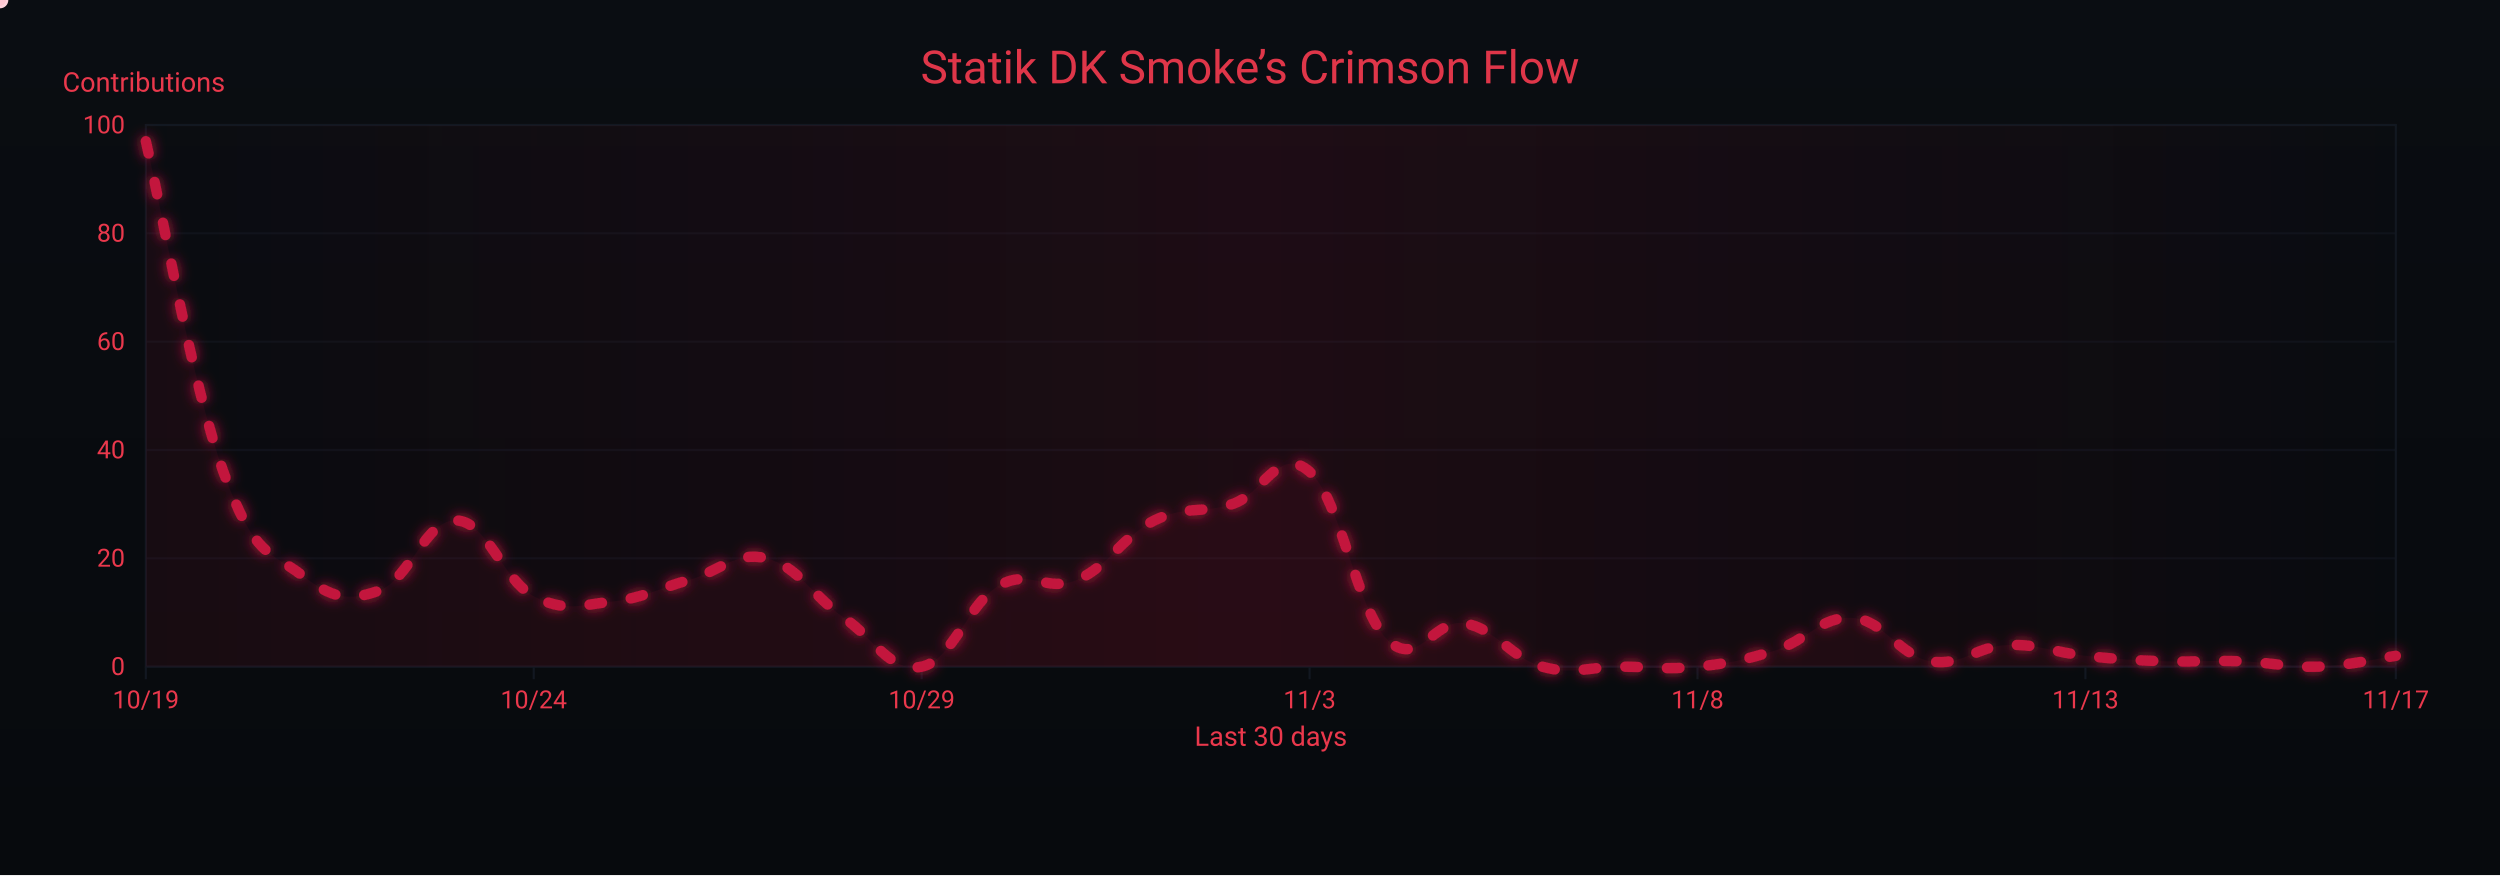
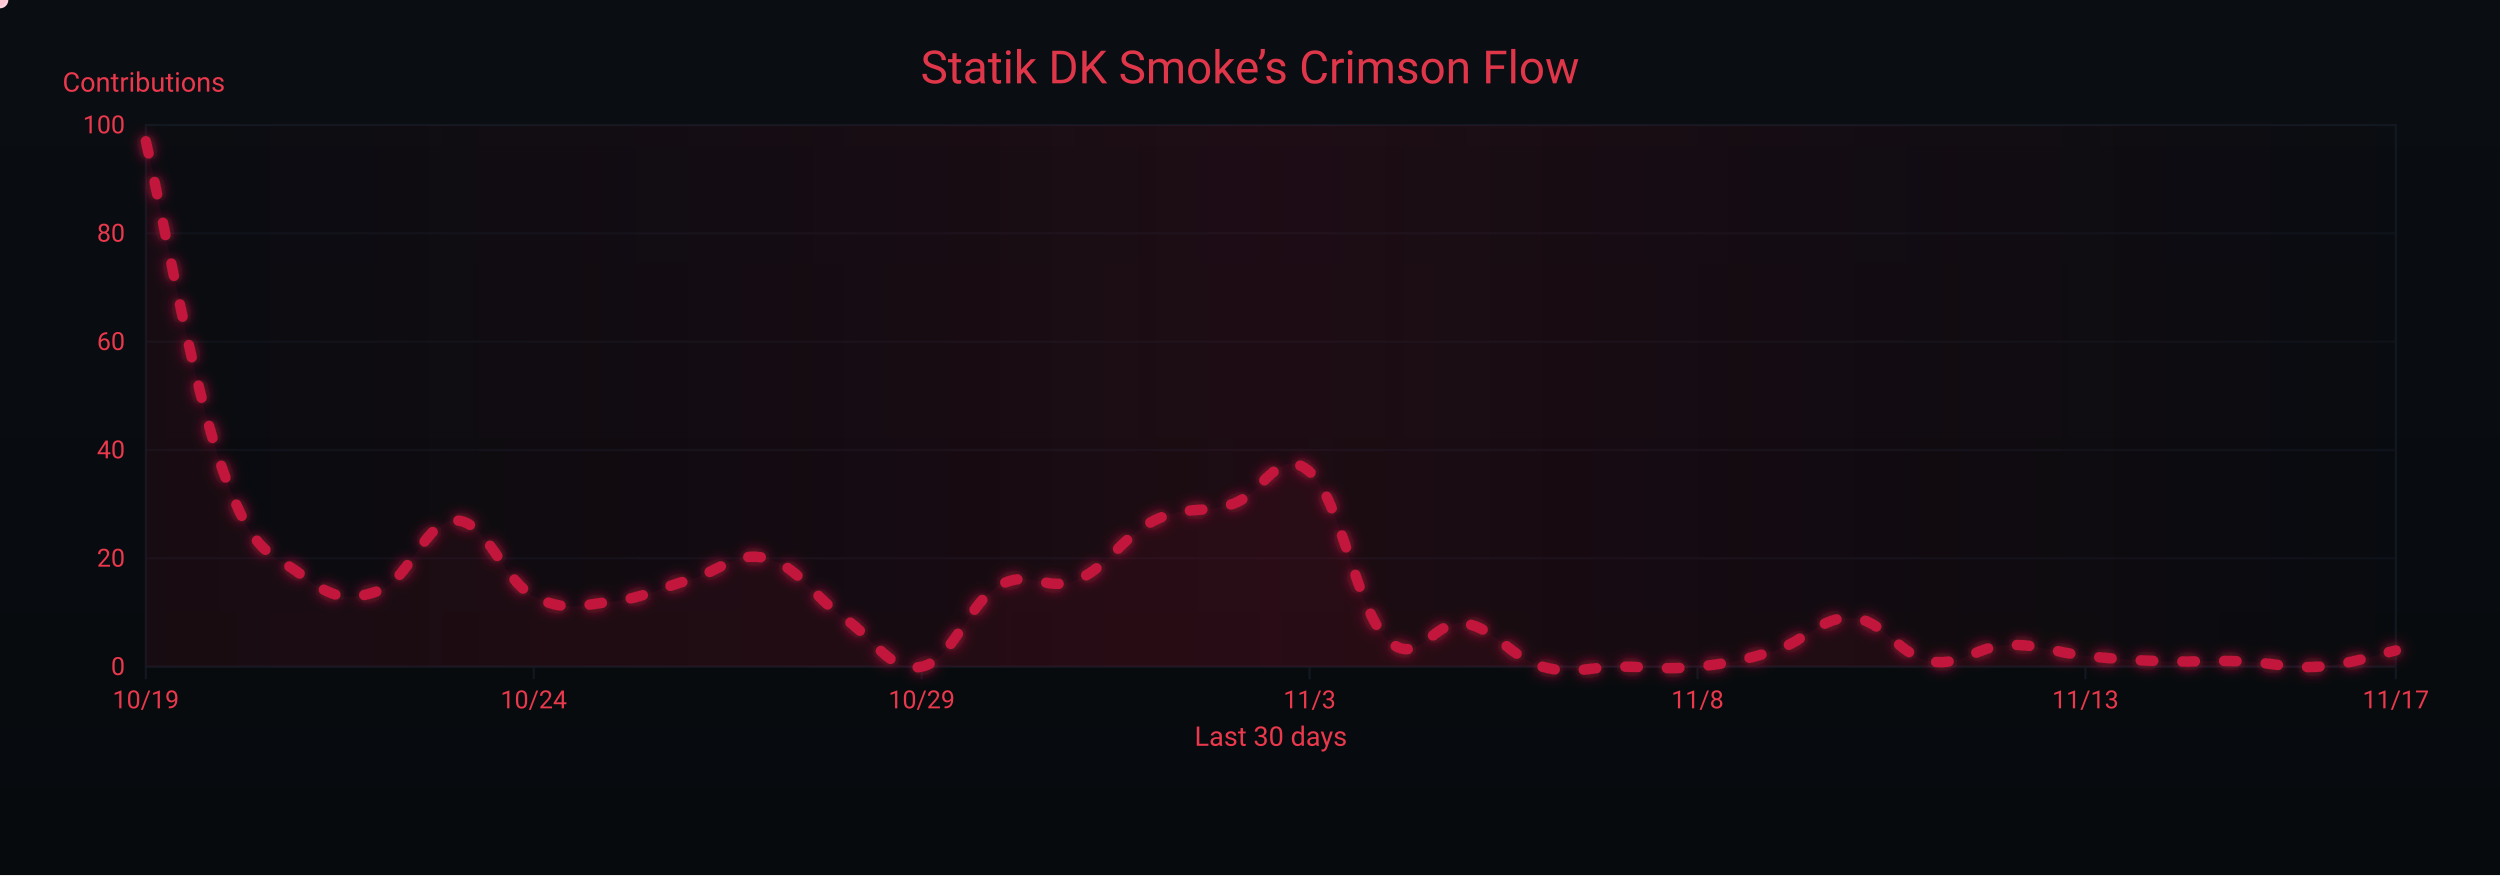
<svg xmlns="http://www.w3.org/2000/svg" width="1200" height="420" viewBox="0 0 1200 420" role="img" aria-label="Crimson Flow Graph">
  <defs>
    <linearGradient id="bgGrad" x1="0" y1="0" x2="0" y2="1">
      <stop offset="0%" stop-color="#0a0d12" />
      <stop offset="100%" stop-color="#070a0d" />
    </linearGradient>
    <filter id="glow">
      <feGaussianBlur stdDeviation="3" result="b1" />
      <feMerge>
        <feMergeNode in="b1" />
        <feMergeNode in="SourceGraphic" />
      </feMerge>
    </filter>
    <linearGradient id="sheen" x1="0" y1="0" x2="1" y2="0">
      <stop offset="0%" stop-color="#9b0e2a" stop-opacity="0" />
      <stop offset="50%" stop-color="#9b0e2a" stop-opacity=".14" />
      <stop offset="100%" stop-color="#9b0e2a" stop-opacity="0" />
      <animateTransform attributeName="gradientTransform" type="translate" from="-1 0" to="1 0" dur="9s" repeatCount="indefinite" />
    </linearGradient>
  </defs>
  <rect width="1200" height="420" fill="url(#bgGrad)" />
  <rect x="70" y="60" width="1080" height="260" fill="none" stroke="#121821" stroke-width="1" />
  <g font-family="ui-sans-serif,system-ui,-apple-system,Segoe UI,Roboto,Ubuntu,Arial" font-size="12">
    <path d="M70,320.0 H1150" stroke="#121821" stroke-width="1" opacity="0.6" />
    <text x="60" y="324.0" text-anchor="end" fill="#ea384c">0</text>
    <path d="M70,268.0 H1150" stroke="#121821" stroke-width="1" opacity="0.6" />
    <text x="60" y="272.0" text-anchor="end" fill="#ea384c">20</text>
    <path d="M70,216.0 H1150" stroke="#121821" stroke-width="1" opacity="0.6" />
    <text x="60" y="220.0" text-anchor="end" fill="#ea384c">40</text>
    <path d="M70,164.0 H1150" stroke="#121821" stroke-width="1" opacity="0.6" />
    <text x="60" y="168.0" text-anchor="end" fill="#ea384c">60</text>
    <path d="M70,112.0 H1150" stroke="#121821" stroke-width="1" opacity="0.6" />
    <text x="60" y="116.0" text-anchor="end" fill="#ea384c">80</text>
    <path d="M70,60.0 H1150" stroke="#121821" stroke-width="1" opacity="0.6" />
    <text x="60" y="64.0" text-anchor="end" fill="#ea384c">100</text>
    <text x="30" y="44" fill="#ea384c" font-size="13">Contributions</text>
  </g>
  <g font-family="ui-sans-serif,system-ui,-apple-system,Segoe UI,Roboto,Ubuntu,Arial" font-size="12">
    <path d="M70.0,320 V326" stroke="#121821" stroke-width="1" />
    <text x="70.0" y="340" text-anchor="middle" fill="#ea384c">10/19</text>
    <path d="M256.2,320 V326" stroke="#121821" stroke-width="1" />
    <text x="256.2" y="340" text-anchor="middle" fill="#ea384c">10/24</text>
    <path d="M442.4,320 V326" stroke="#121821" stroke-width="1" />
    <text x="442.4" y="340" text-anchor="middle" fill="#ea384c">10/29</text>
    <path d="M628.6,320 V326" stroke="#121821" stroke-width="1" />
    <text x="628.6" y="340" text-anchor="middle" fill="#ea384c">11/3</text>
    <path d="M814.8,320 V326" stroke="#121821" stroke-width="1" />
    <text x="814.8" y="340" text-anchor="middle" fill="#ea384c">11/8</text>
    <path d="M1001.0,320 V326" stroke="#121821" stroke-width="1" />
    <text x="1001.0" y="340" text-anchor="middle" fill="#ea384c">11/13</text>
    <path d="M1150.0,320 V326" stroke="#121821" stroke-width="1" />
    <text x="1150.0" y="340" text-anchor="middle" fill="#ea384c">11/17</text>
    <text x="610" y="358" text-anchor="middle" fill="#ea384c" font-size="13">Last 30 days</text>
  </g>
  <rect x="70" y="60" width="1080" height="260" fill="url(#sheen)" />
  <text x="600" y="40" text-anchor="middle" font-family="ui-sans-serif,system-ui,-apple-system,Segoe UI,Roboto,Ubuntu,Arial" font-size="22" fill="#ea384c" opacity=".95">Statik DK Smoke’s Crimson Flow</text>
-   <path d="M70.0,67.8 C77.4,99.5 92.3,184.8 107.2,226.4 C122.1,268.0 129.6,264.4 144.5,275.8 C159.4,287.2 166.8,288.8 181.7,283.6 C196.6,278.4 204.1,249.3 219.0,249.8 C233.9,250.3 241.3,278.4 256.2,286.2 C271.1,294.0 278.6,290.4 293.4,288.8 C308.3,287.2 315.8,282.6 330.7,278.4 C345.6,274.2 353.0,264.4 367.9,268.0 C382.8,271.6 390.3,286.2 405.2,296.6 C420.1,307.0 427.5,323.1 442.4,320.0 C457.3,316.9 464.8,289.3 479.7,281.0 C494.6,272.7 502.0,284.6 516.9,278.4 C531.8,272.2 539.2,257.1 554.1,249.8 C569.0,242.5 576.5,246.7 591.4,242.0 C606.3,237.3 613.7,213.4 628.6,226.4 C643.5,239.4 651.0,292.4 665.9,307.0 C680.8,321.6 688.2,296.6 703.1,299.2 C718.0,301.8 725.4,315.8 740.3,320.0 C755.2,324.2 762.7,320.0 777.6,320.0 C792.5,320.0 799.9,321.6 814.8,320.0 C829.7,318.4 837.2,316.9 852.1,312.2 C867.0,307.5 874.4,295.6 889.3,296.6 C904.2,297.6 911.7,314.8 926.6,317.4 C941.4,320.0 948.9,310.1 963.8,309.6 C978.7,309.1 986.1,313.2 1001.0,314.8 C1015.9,316.4 1023.4,316.9 1038.3,317.4 C1053.2,317.9 1060.6,316.9 1075.5,317.4 C1090.4,317.9 1097.9,320.5 1112.8,320.0 C1127.7,319.5 1142.6,315.8 1150.0,314.8 L 1150,320 L 70,320 Z" fill="#7a0f26" opacity=".13">
+   <path d="M70.0,67.8 C77.4,99.5 92.3,184.8 107.2,226.4 C122.1,268.0 129.6,264.4 144.5,275.8 C159.4,287.2 166.8,288.8 181.7,283.6 C196.6,278.4 204.1,249.3 219.0,249.8 C233.9,250.3 241.3,278.4 256.2,286.2 C271.1,294.0 278.6,290.4 293.4,288.8 C308.3,287.2 315.8,282.6 330.7,278.4 C345.6,274.2 353.0,264.4 367.9,268.0 C382.8,271.6 390.3,286.2 405.2,296.6 C420.1,307.0 427.5,323.1 442.4,320.0 C457.3,316.9 464.8,289.3 479.7,281.0 C494.6,272.7 502.0,284.6 516.9,278.4 C531.8,272.2 539.2,257.1 554.1,249.8 C569.0,242.5 576.5,246.7 591.4,242.0 C606.3,237.3 613.7,213.4 628.6,226.4 C643.5,239.4 651.0,292.4 665.9,307.0 C680.8,321.6 688.2,296.6 703.1,299.2 C718.0,301.8 725.4,315.8 740.3,320.0 C755.2,324.2 762.7,320.0 777.6,320.0 C792.5,320.0 799.9,321.6 814.8,320.0 C829.7,318.4 837.2,316.9 852.1,312.2 C867.0,307.5 874.4,295.6 889.3,296.6 C904.2,297.6 911.7,314.8 926.6,317.4 C941.4,320.0 948.9,310.1 963.8,309.6 C978.7,309.1 986.1,313.2 1001.0,314.8 C1015.9,316.4 1023.4,316.9 1038.3,317.4 C1053.2,317.9 1060.6,316.9 1075.5,317.4 C1090.4,317.9 1097.9,321.0 1112.8,320.0 C1127.7,319.0 1142.6,313.8 1150.0,312.2 L 1150,320 L 70,320 Z" fill="#7a0f26" opacity=".13">
    <animate attributeName="opacity" values=".10;.17;.10" dur="6s" repeatCount="indefinite" />
  </path>
-   <path id="curve" d="M70.0,67.8 C77.4,99.5 92.3,184.8 107.2,226.4 C122.1,268.0 129.6,264.4 144.5,275.8 C159.4,287.2 166.8,288.8 181.7,283.6 C196.6,278.4 204.1,249.3 219.0,249.8 C233.9,250.3 241.3,278.4 256.2,286.2 C271.1,294.0 278.6,290.4 293.4,288.8 C308.3,287.2 315.8,282.6 330.7,278.4 C345.6,274.2 353.0,264.4 367.9,268.0 C382.8,271.6 390.3,286.2 405.2,296.6 C420.1,307.0 427.5,323.1 442.4,320.0 C457.3,316.9 464.8,289.3 479.7,281.0 C494.6,272.7 502.0,284.6 516.9,278.4 C531.8,272.2 539.2,257.1 554.1,249.8 C569.0,242.5 576.5,246.7 591.4,242.0 C606.3,237.3 613.7,213.4 628.6,226.4 C643.5,239.4 651.0,292.4 665.9,307.0 C680.8,321.6 688.2,296.6 703.1,299.2 C718.0,301.8 725.4,315.8 740.3,320.0 C755.2,324.2 762.7,320.0 777.6,320.0 C792.5,320.0 799.9,321.6 814.8,320.0 C829.7,318.4 837.2,316.9 852.1,312.2 C867.0,307.5 874.4,295.6 889.3,296.6 C904.2,297.6 911.7,314.8 926.6,317.4 C941.4,320.0 948.9,310.1 963.8,309.6 C978.7,309.1 986.1,313.2 1001.0,314.8 C1015.9,316.4 1023.4,316.9 1038.3,317.4 C1053.2,317.9 1060.6,316.9 1075.5,317.4 C1090.4,317.9 1097.9,320.5 1112.8,320.0 C1127.7,319.5 1142.6,315.8 1150.0,314.8" fill="none" stroke="#c3193d" stroke-width="5" stroke-linecap="round" stroke-linejoin="round" stroke-dasharray="6 14" filter="url(#glow)">
+   <path id="curve" d="M70.0,67.8 C77.4,99.5 92.3,184.8 107.2,226.4 C122.1,268.0 129.6,264.4 144.5,275.8 C159.4,287.2 166.8,288.8 181.7,283.6 C196.6,278.4 204.1,249.3 219.0,249.8 C233.9,250.3 241.3,278.4 256.2,286.2 C271.1,294.0 278.6,290.4 293.4,288.8 C308.3,287.2 315.8,282.6 330.7,278.4 C345.6,274.2 353.0,264.4 367.9,268.0 C382.8,271.6 390.3,286.2 405.2,296.6 C420.1,307.0 427.5,323.1 442.4,320.0 C457.3,316.9 464.8,289.3 479.7,281.0 C494.6,272.7 502.0,284.6 516.9,278.4 C531.8,272.2 539.2,257.1 554.1,249.8 C569.0,242.5 576.5,246.7 591.4,242.0 C606.3,237.3 613.7,213.4 628.6,226.4 C643.5,239.4 651.0,292.4 665.9,307.0 C680.8,321.6 688.2,296.6 703.1,299.2 C718.0,301.8 725.4,315.8 740.3,320.0 C755.2,324.2 762.7,320.0 777.6,320.0 C792.5,320.0 799.9,321.6 814.8,320.0 C829.7,318.4 837.2,316.9 852.1,312.2 C867.0,307.5 874.4,295.6 889.3,296.6 C904.2,297.6 911.7,314.8 926.6,317.4 C941.4,320.0 948.9,310.1 963.8,309.6 C978.7,309.1 986.1,313.2 1001.0,314.8 C1015.9,316.4 1023.4,316.9 1038.3,317.4 C1053.2,317.9 1060.6,316.9 1075.5,317.4 C1090.4,317.9 1097.9,321.0 1112.8,320.0 C1127.7,319.0 1142.6,313.8 1150.0,312.2" fill="none" stroke="#c3193d" stroke-width="5" stroke-linecap="round" stroke-linejoin="round" stroke-dasharray="6 14" filter="url(#glow)">
    <animate attributeName="stroke-dashoffset" values="0;-220" dur="4.8s" repeatCount="indefinite" />
  </path>
  <g fill="#ffd1db">
    <circle r="4">
      <animateMotion dur="7s" rotate="auto" repeatCount="indefinite">
        <mpath href="#curve" />
      </animateMotion>
      <animate attributeName="opacity" values="1;.3;1" dur="2.2s" repeatCount="indefinite" />
    </circle>
    <circle r="3" fill="#ffffff">
      <animateMotion dur="8.2s" begin="1s" rotate="auto" repeatCount="indefinite">
        <mpath href="#curve" />
      </animateMotion>
      <animate attributeName="opacity" values=".7;.2;.7" dur="2.4s" repeatCount="indefinite" />
    </circle>
    <circle r="3" fill="#ffc7d3">
      <animateMotion dur="6s" begin="2s" rotate="auto" repeatCount="indefinite">
        <mpath href="#curve" />
      </animateMotion>
      <animate attributeName="opacity" values=".8;.3;.8" dur="2s" repeatCount="indefinite" />
    </circle>
  </g>
</svg>
